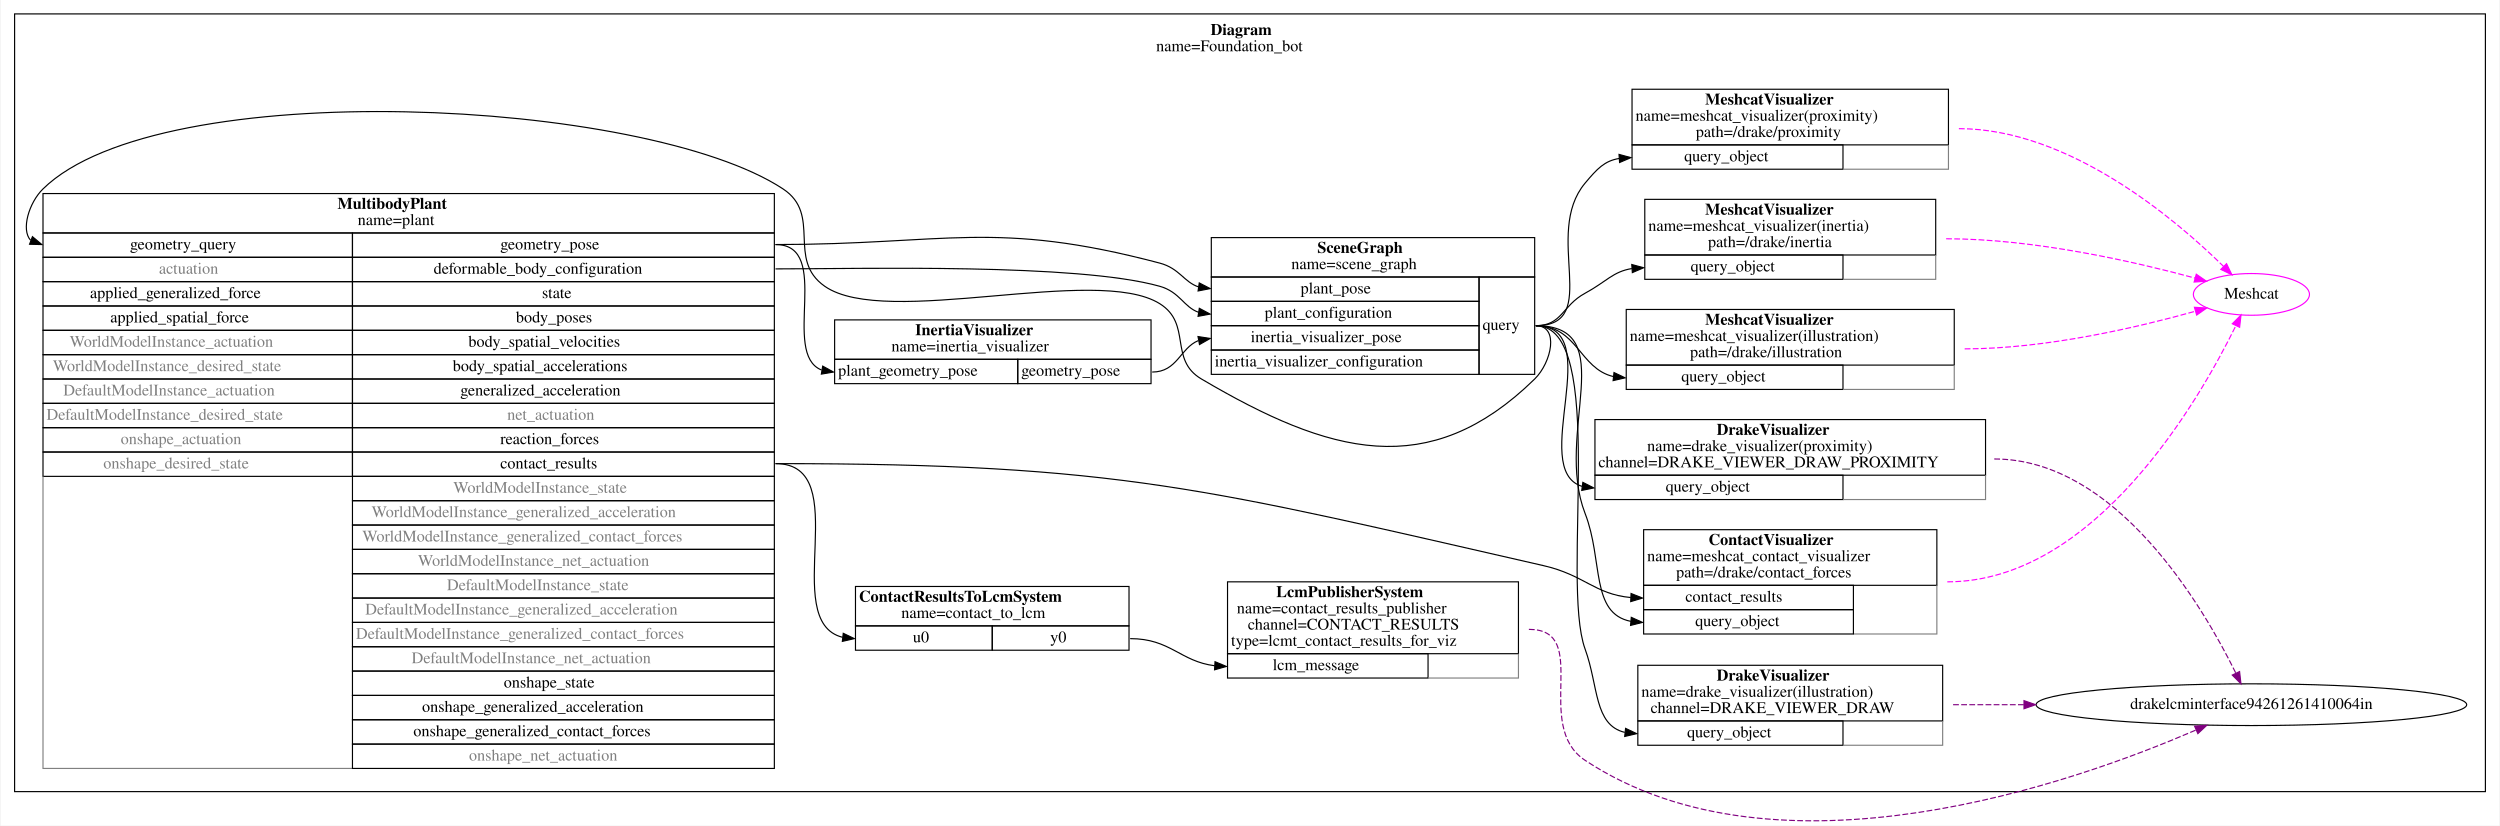
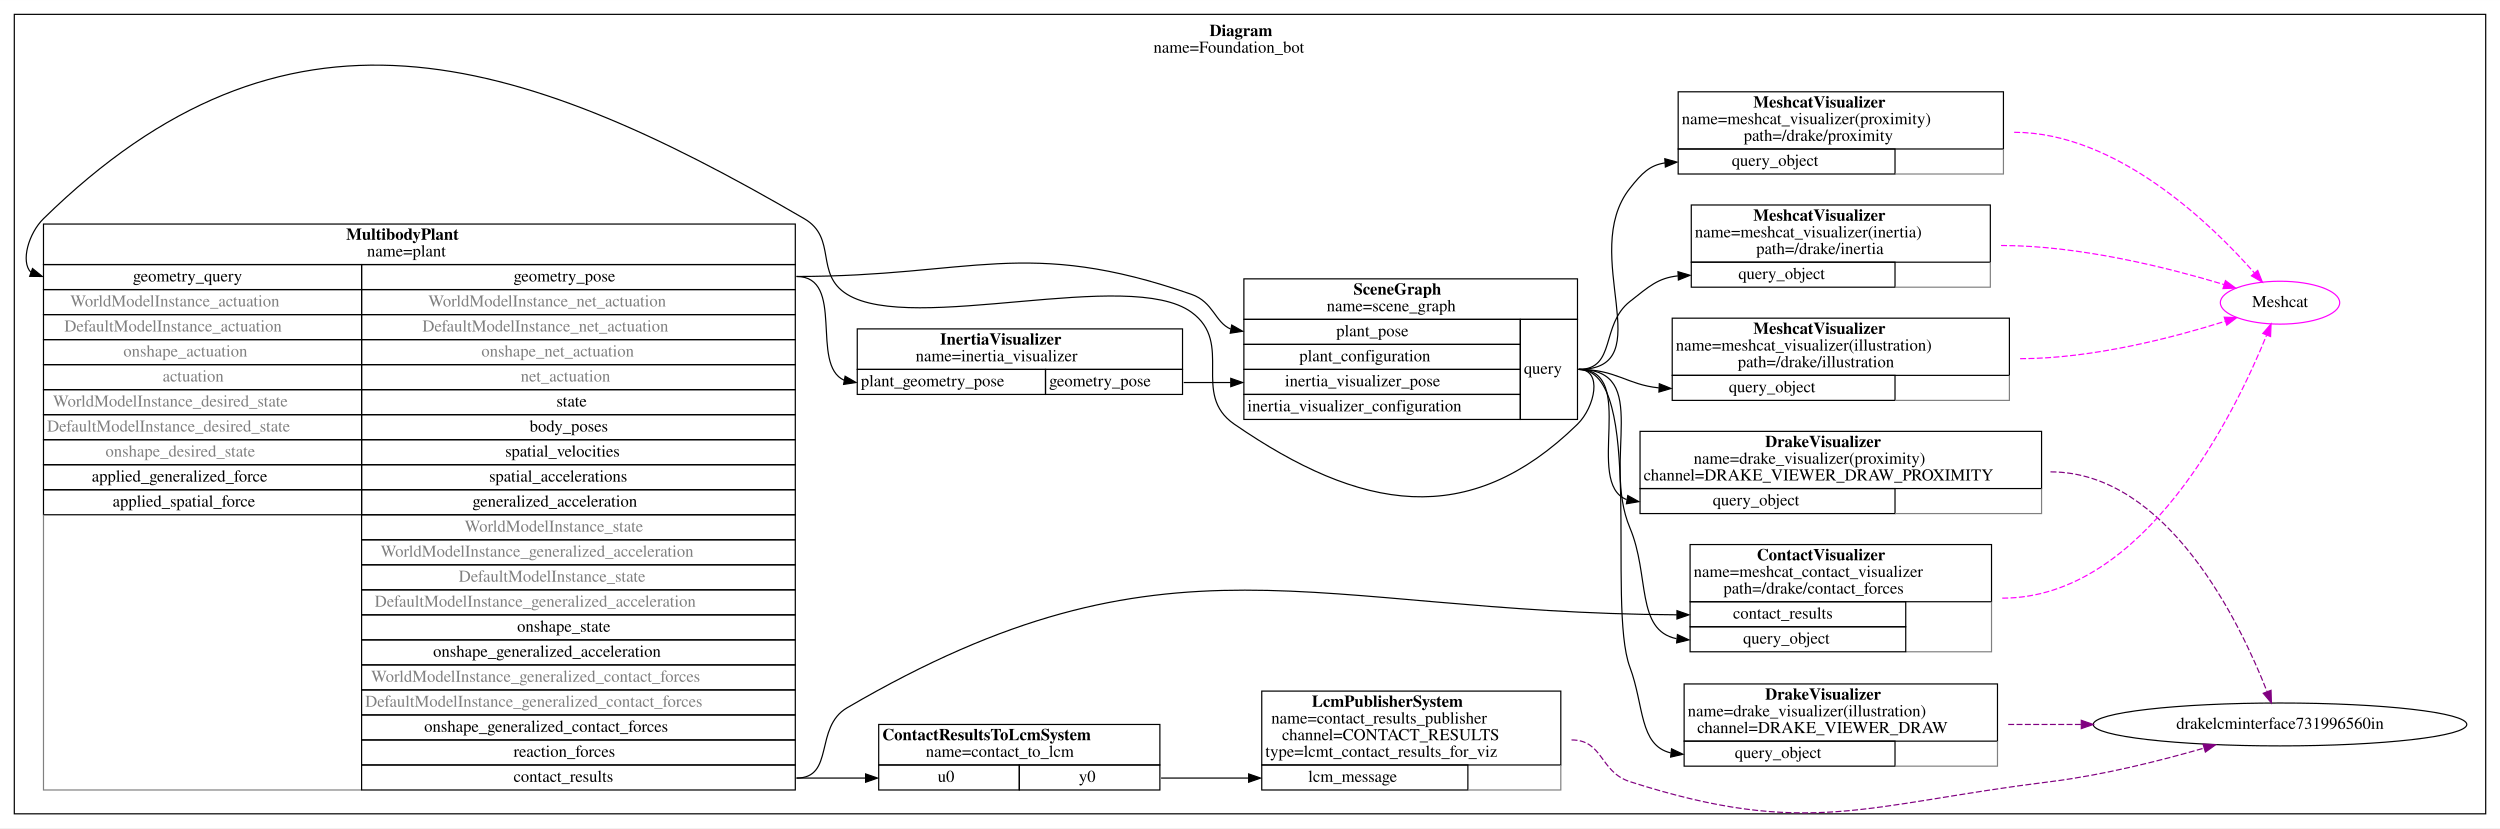
- <svg xmlns="http://www.w3.org/2000/svg" width="2156pt" height="712pt" viewBox="0.00 0.00 2155.77 712.32">
-   <g id="graph0" class="graph" transform="scale(1 1) rotate(0) translate(4 708.32)">
-     <polygon fill="white" stroke="transparent" points="-4,4 -4,-708.32 2151.77,-708.32 2151.77,4 -4,4" />
+ <svg xmlns="http://www.w3.org/2000/svg" width="2098pt" height="695pt" viewBox="0.00 0.00 2098.27 695.00">
+   <g id="graph0" class="graph" transform="scale(1 1) rotate(0) translate(4 691)">
+     <polygon fill="white" stroke="transparent" points="-4,4 -4,-691 2094.27,-691 2094.27,4 -4,4" />
    <g id="clust1" class="cluster">
-       <polygon fill="none" stroke="black" points="8,-25.32 8,-696.32 2139.77,-696.32 2139.77,-25.32 8,-25.32" />
-       <text text-anchor="start" x="1039.88" y="-678.12" font-family="Times,serif" font-weight="bold" font-size="14.00">Diagram</text>
-       <text text-anchor="start" x="992.88" y="-664.12" font-family="Times,serif" font-size="14.00">name=Foundation_bot</text>
+       <polygon fill="none" stroke="black" points="8,-8 8,-679 2082.27,-679 2082.27,-8 8,-8" />
+       <text text-anchor="start" x="1011.14" y="-660.8" font-family="Times,serif" font-weight="bold" font-size="14.00">Diagram</text>
+       <text text-anchor="start" x="964.14" y="-646.8" font-family="Times,serif" font-size="14.00">name=Foundation_bot</text>
    </g>
    <g id="clust2" class="cluster">
-       <polygon fill="none" stroke="white" points="16,-33.32 16,-644.32 2131.77,-644.32 2131.77,-33.32 16,-33.32" />
+       <polygon fill="none" stroke="white" points="16,-16 16,-627 2074.27,-627 2074.27,-16 16,-16" />
    </g>
    <g id="node1" class="node">
-       <polygon fill="none" stroke="black" points="32.5,-507.32 32.5,-541.32 663.5,-541.32 663.5,-507.32 32.5,-507.32" />
-       <text text-anchor="start" x="286.5" y="-528.12" font-family="Times,serif" font-weight="bold" font-size="14.00">MultibodyPlant</text>
-       <text text-anchor="start" x="304" y="-514.12" font-family="Times,serif" font-size="14.00">name=plant</text>
-       <polygon fill="none" stroke="black" points="32.5,-486.32 32.5,-507.32 299.5,-507.32 299.5,-486.32 32.5,-486.32" />
-       <text text-anchor="start" x="107.5" y="-493.12" font-family="Times,serif" font-size="14.00">geometry_query</text>
-       <polygon fill="none" stroke="black" points="299.5,-486.32 299.5,-507.32 663.5,-507.32 663.5,-486.32 299.5,-486.32" />
-       <text text-anchor="start" x="427" y="-493.12" font-family="Times,serif" font-size="14.00">geometry_pose</text>
-       <polygon fill="none" stroke="black" points="32.5,-465.32 32.5,-486.32 299.5,-486.32 299.5,-465.32 32.5,-465.32" />
-       <text text-anchor="start" x="132.5" y="-472.12" font-family="Times,serif" font-size="14.00" fill="grey">actuation</text>
-       <polygon fill="none" stroke="black" points="299.5,-465.32 299.5,-486.32 663.5,-486.32 663.5,-465.32 299.5,-465.32" />
-       <text text-anchor="start" x="369.5" y="-472.12" font-family="Times,serif" font-size="14.00">deformable_body_configuration</text>
-       <polygon fill="none" stroke="black" points="32.5,-444.32 32.5,-465.32 299.5,-465.32 299.5,-444.32 32.5,-444.32" />
-       <text text-anchor="start" x="73" y="-451.12" font-family="Times,serif" font-size="14.00">applied_generalized_force</text>
-       <polygon fill="none" stroke="black" points="299.5,-444.32 299.5,-465.32 663.5,-465.32 663.5,-444.32 299.5,-444.32" />
-       <text text-anchor="start" x="463" y="-451.12" font-family="Times,serif" font-size="14.00">state</text>
-       <polygon fill="none" stroke="black" points="32.5,-423.32 32.5,-444.32 299.5,-444.32 299.5,-423.32 32.5,-423.32" />
-       <text text-anchor="start" x="90.5" y="-430.12" font-family="Times,serif" font-size="14.00">applied_spatial_force</text>
-       <polygon fill="none" stroke="black" points="299.5,-423.32 299.5,-444.32 663.5,-444.32 663.5,-423.32 299.5,-423.32" />
-       <text text-anchor="start" x="440.5" y="-430.12" font-family="Times,serif" font-size="14.00">body_poses</text>
-       <polygon fill="none" stroke="black" points="32.5,-402.32 32.5,-423.32 299.5,-423.32 299.5,-402.32 32.5,-402.32" />
-       <text text-anchor="start" x="55.5" y="-409.12" font-family="Times,serif" font-size="14.00" fill="grey">WorldModelInstance_actuation</text>
-       <polygon fill="none" stroke="black" points="299.5,-402.32 299.5,-423.32 663.5,-423.32 663.5,-402.32 299.5,-402.32" />
-       <text text-anchor="start" x="399.5" y="-409.12" font-family="Times,serif" font-size="14.00">body_spatial_velocities</text>
-       <polygon fill="none" stroke="black" points="32.5,-381.32 32.5,-402.32 299.5,-402.32 299.5,-381.32 32.5,-381.32" />
-       <text text-anchor="start" x="41" y="-388.12" font-family="Times,serif" font-size="14.00" fill="grey">WorldModelInstance_desired_state</text>
-       <polygon fill="none" stroke="black" points="299.5,-381.32 299.5,-402.32 663.5,-402.32 663.5,-381.32 299.5,-381.32" />
-       <text text-anchor="start" x="386" y="-388.12" font-family="Times,serif" font-size="14.00">body_spatial_accelerations</text>
-       <polygon fill="none" stroke="black" points="32.5,-360.32 32.5,-381.32 299.5,-381.32 299.5,-360.32 32.5,-360.32" />
-       <text text-anchor="start" x="50" y="-367.12" font-family="Times,serif" font-size="14.00" fill="grey">DefaultModelInstance_actuation</text>
-       <polygon fill="none" stroke="black" points="299.5,-360.32 299.5,-381.32 663.5,-381.32 663.5,-360.32 299.5,-360.32" />
-       <text text-anchor="start" x="392.5" y="-367.12" font-family="Times,serif" font-size="14.00">generalized_acceleration</text>
-       <polygon fill="none" stroke="black" points="32.5,-339.32 32.5,-360.32 299.5,-360.32 299.5,-339.32 32.5,-339.32" />
-       <text text-anchor="start" x="35.5" y="-346.12" font-family="Times,serif" font-size="14.00" fill="grey">DefaultModelInstance_desired_state</text>
-       <polygon fill="none" stroke="black" points="299.5,-339.32 299.5,-360.32 663.5,-360.32 663.5,-339.32 299.5,-339.32" />
-       <text text-anchor="start" x="433" y="-346.12" font-family="Times,serif" font-size="14.00" fill="grey">net_actuation</text>
-       <polygon fill="none" stroke="black" points="32.5,-318.32 32.5,-339.32 299.5,-339.32 299.5,-318.32 32.5,-318.32" />
-       <text text-anchor="start" x="99.5" y="-325.12" font-family="Times,serif" font-size="14.00" fill="grey">onshape_actuation</text>
-       <polygon fill="none" stroke="black" points="299.5,-318.32 299.5,-339.32 663.5,-339.32 663.5,-318.32 299.5,-318.32" />
-       <text text-anchor="start" x="427" y="-325.12" font-family="Times,serif" font-size="14.00">reaction_forces</text>
-       <polygon fill="none" stroke="black" points="32.5,-297.32 32.5,-318.32 299.5,-318.32 299.5,-297.32 32.5,-297.32" />
-       <text text-anchor="start" x="84.5" y="-304.12" font-family="Times,serif" font-size="14.00" fill="grey">onshape_desired_state</text>
-       <polygon fill="none" stroke="black" points="299.5,-297.32 299.5,-318.32 663.5,-318.32 663.5,-297.32 299.5,-297.32" />
-       <text text-anchor="start" x="427" y="-304.12" font-family="Times,serif" font-size="14.00">contact_results</text>
-       <polyline fill="none" stroke="grey" points="32.5,-297.32 32.5,-45.32 299.5,-45.32 " />
-       <polygon fill="none" stroke="black" points="299.5,-276.32 299.5,-297.32 663.5,-297.32 663.5,-276.32 299.5,-276.32" />
-       <text text-anchor="start" x="386.5" y="-283.12" font-family="Times,serif" font-size="14.00" fill="grey">WorldModelInstance_state</text>
-       <polygon fill="none" stroke="black" points="299.5,-255.32 299.5,-276.32 663.5,-276.32 663.5,-255.32 299.5,-255.32" />
-       <text text-anchor="start" x="316" y="-262.12" font-family="Times,serif" font-size="14.00" fill="grey">WorldModelInstance_generalized_acceleration</text>
-       <polygon fill="none" stroke="black" points="299.5,-234.32 299.5,-255.32 663.5,-255.32 663.5,-234.32 299.5,-234.32" />
-       <text text-anchor="start" x="308" y="-241.12" font-family="Times,serif" font-size="14.00" fill="grey">WorldModelInstance_generalized_contact_forces</text>
-       <polygon fill="none" stroke="black" points="299.5,-213.32 299.5,-234.32 663.5,-234.32 663.5,-213.32 299.5,-213.32" />
-       <text text-anchor="start" x="356" y="-220.12" font-family="Times,serif" font-size="14.00" fill="grey">WorldModelInstance_net_actuation</text>
-       <polygon fill="none" stroke="black" points="299.5,-192.32 299.5,-213.32 663.5,-213.32 663.5,-192.32 299.5,-192.32" />
-       <text text-anchor="start" x="381" y="-199.12" font-family="Times,serif" font-size="14.00" fill="grey">DefaultModelInstance_state</text>
-       <polygon fill="none" stroke="black" points="299.5,-171.32 299.5,-192.32 663.5,-192.32 663.5,-171.32 299.5,-171.32" />
-       <text text-anchor="start" x="310.5" y="-178.12" font-family="Times,serif" font-size="14.00" fill="grey">DefaultModelInstance_generalized_acceleration</text>
-       <polygon fill="none" stroke="black" points="299.5,-150.32 299.5,-171.32 663.5,-171.32 663.5,-150.32 299.5,-150.32" />
-       <text text-anchor="start" x="302.5" y="-157.12" font-family="Times,serif" font-size="14.00" fill="grey">DefaultModelInstance_generalized_contact_forces</text>
-       <polygon fill="none" stroke="black" points="299.5,-129.32 299.5,-150.32 663.5,-150.32 663.5,-129.32 299.5,-129.32" />
-       <text text-anchor="start" x="350.5" y="-136.12" font-family="Times,serif" font-size="14.00" fill="grey">DefaultModelInstance_net_actuation</text>
-       <polygon fill="none" stroke="black" points="299.5,-108.32 299.5,-129.32 663.5,-129.32 663.5,-108.32 299.5,-108.32" />
-       <text text-anchor="start" x="430" y="-115.12" font-family="Times,serif" font-size="14.00">onshape_state</text>
-       <polygon fill="none" stroke="black" points="299.5,-87.32 299.5,-108.32 663.5,-108.32 663.5,-87.32 299.5,-87.32" />
-       <text text-anchor="start" x="359.5" y="-94.12" font-family="Times,serif" font-size="14.00">onshape_generalized_acceleration</text>
-       <polygon fill="none" stroke="black" points="299.5,-66.32 299.5,-87.32 663.5,-87.32 663.5,-66.32 299.5,-66.32" />
-       <text text-anchor="start" x="352" y="-73.12" font-family="Times,serif" font-size="14.00">onshape_generalized_contact_forces</text>
-       <polygon fill="none" stroke="black" points="299.5,-45.32 299.5,-66.32 663.5,-66.32 663.5,-45.32 299.5,-45.32" />
-       <text text-anchor="start" x="400" y="-52.12" font-family="Times,serif" font-size="14.00" fill="grey">onshape_net_actuation</text>
+       <polygon fill="none" stroke="black" points="32.5,-469 32.5,-503 663.5,-503 663.5,-469 32.5,-469" />
+       <text text-anchor="start" x="286.5" y="-489.8" font-family="Times,serif" font-weight="bold" font-size="14.00">MultibodyPlant</text>
+       <text text-anchor="start" x="304" y="-475.8" font-family="Times,serif" font-size="14.00">name=plant</text>
+       <polygon fill="none" stroke="black" points="32.5,-448 32.5,-469 299.5,-469 299.5,-448 32.5,-448" />
+       <text text-anchor="start" x="107.5" y="-454.8" font-family="Times,serif" font-size="14.00">geometry_query</text>
+       <polygon fill="none" stroke="black" points="299.5,-448 299.5,-469 663.5,-469 663.5,-448 299.5,-448" />
+       <text text-anchor="start" x="427" y="-454.8" font-family="Times,serif" font-size="14.00">geometry_pose</text>
+       <polygon fill="none" stroke="black" points="32.5,-427 32.5,-448 299.5,-448 299.5,-427 32.5,-427" />
+       <text text-anchor="start" x="55" y="-433.8" font-family="Times,serif" font-size="14.00" fill="grey">WorldModelInstance_actuation</text>
+       <polygon fill="none" stroke="black" points="299.5,-427 299.5,-448 663.5,-448 663.5,-427 299.5,-427" />
+       <text text-anchor="start" x="355.5" y="-433.8" font-family="Times,serif" font-size="14.00" fill="grey">WorldModelInstance_net_actuation</text>
+       <polygon fill="none" stroke="black" points="32.5,-406 32.5,-427 299.5,-427 299.5,-406 32.5,-406" />
+       <text text-anchor="start" x="50" y="-412.8" font-family="Times,serif" font-size="14.00" fill="grey">DefaultModelInstance_actuation</text>
+       <polygon fill="none" stroke="black" points="299.5,-406 299.5,-427 663.5,-427 663.5,-406 299.5,-406" />
+       <text text-anchor="start" x="350.5" y="-412.8" font-family="Times,serif" font-size="14.00" fill="grey">DefaultModelInstance_net_actuation</text>
+       <polygon fill="none" stroke="black" points="32.5,-385 32.5,-406 299.5,-406 299.5,-385 32.5,-385" />
+       <text text-anchor="start" x="99.5" y="-391.8" font-family="Times,serif" font-size="14.00" fill="grey">onshape_actuation</text>
+       <polygon fill="none" stroke="black" points="299.5,-385 299.5,-406 663.5,-406 663.5,-385 299.5,-385" />
+       <text text-anchor="start" x="400" y="-391.8" font-family="Times,serif" font-size="14.00" fill="grey">onshape_net_actuation</text>
+       <polygon fill="none" stroke="black" points="32.5,-364 32.5,-385 299.5,-385 299.5,-364 32.5,-364" />
+       <text text-anchor="start" x="132.5" y="-370.8" font-family="Times,serif" font-size="14.00" fill="grey">actuation</text>
+       <polygon fill="none" stroke="black" points="299.5,-364 299.5,-385 663.5,-385 663.5,-364 299.5,-364" />
+       <text text-anchor="start" x="433" y="-370.8" font-family="Times,serif" font-size="14.00" fill="grey">net_actuation</text>
+       <polygon fill="none" stroke="black" points="32.5,-343 32.5,-364 299.5,-364 299.5,-343 32.5,-343" />
+       <text text-anchor="start" x="40.5" y="-349.8" font-family="Times,serif" font-size="14.00" fill="grey">WorldModelInstance_desired_state</text>
+       <polygon fill="none" stroke="black" points="299.5,-343 299.5,-364 663.5,-364 663.5,-343 299.5,-343" />
+       <text text-anchor="start" x="463" y="-349.8" font-family="Times,serif" font-size="14.00">state</text>
+       <polygon fill="none" stroke="black" points="32.5,-322 32.5,-343 299.5,-343 299.5,-322 32.5,-322" />
+       <text text-anchor="start" x="35.5" y="-328.8" font-family="Times,serif" font-size="14.00" fill="grey">DefaultModelInstance_desired_state</text>
+       <polygon fill="none" stroke="black" points="299.5,-322 299.5,-343 663.5,-343 663.5,-322 299.5,-322" />
+       <text text-anchor="start" x="440.5" y="-328.8" font-family="Times,serif" font-size="14.00">body_poses</text>
+       <polygon fill="none" stroke="black" points="32.5,-301 32.5,-322 299.5,-322 299.5,-301 32.5,-301" />
+       <text text-anchor="start" x="84.5" y="-307.8" font-family="Times,serif" font-size="14.00" fill="grey">onshape_desired_state</text>
+       <polygon fill="none" stroke="black" points="299.5,-301 299.5,-322 663.5,-322 663.5,-301 299.5,-301" />
+       <text text-anchor="start" x="420" y="-307.8" font-family="Times,serif" font-size="14.00">spatial_velocities</text>
+       <polygon fill="none" stroke="black" points="32.5,-280 32.5,-301 299.5,-301 299.5,-280 32.5,-280" />
+       <text text-anchor="start" x="73" y="-286.8" font-family="Times,serif" font-size="14.00">applied_generalized_force</text>
+       <polygon fill="none" stroke="black" points="299.5,-280 299.5,-301 663.5,-301 663.5,-280 299.5,-280" />
+       <text text-anchor="start" x="406.5" y="-286.8" font-family="Times,serif" font-size="14.00">spatial_accelerations</text>
+       <polygon fill="none" stroke="black" points="32.5,-259 32.5,-280 299.5,-280 299.5,-259 32.5,-259" />
+       <text text-anchor="start" x="90.5" y="-265.8" font-family="Times,serif" font-size="14.00">applied_spatial_force</text>
+       <polygon fill="none" stroke="black" points="299.5,-259 299.5,-280 663.5,-280 663.5,-259 299.5,-259" />
+       <text text-anchor="start" x="392.5" y="-265.8" font-family="Times,serif" font-size="14.00">generalized_acceleration</text>
+       <polyline fill="none" stroke="grey" points="32.5,-259 32.5,-28 299.5,-28 " />
+       <polygon fill="none" stroke="black" points="299.5,-238 299.5,-259 663.5,-259 663.5,-238 299.5,-238" />
+       <text text-anchor="start" x="386" y="-244.8" font-family="Times,serif" font-size="14.00" fill="grey">WorldModelInstance_state</text>
+       <polygon fill="none" stroke="black" points="299.5,-217 299.5,-238 663.5,-238 663.5,-217 299.5,-217" />
+       <text text-anchor="start" x="315.5" y="-223.8" font-family="Times,serif" font-size="14.00" fill="grey">WorldModelInstance_generalized_acceleration</text>
+       <polygon fill="none" stroke="black" points="299.5,-196 299.5,-217 663.5,-217 663.5,-196 299.5,-196" />
+       <text text-anchor="start" x="381" y="-202.8" font-family="Times,serif" font-size="14.00" fill="grey">DefaultModelInstance_state</text>
+       <polygon fill="none" stroke="black" points="299.5,-175 299.5,-196 663.5,-196 663.5,-175 299.5,-175" />
+       <text text-anchor="start" x="310.5" y="-181.8" font-family="Times,serif" font-size="14.00" fill="grey">DefaultModelInstance_generalized_acceleration</text>
+       <polygon fill="none" stroke="black" points="299.5,-154 299.5,-175 663.5,-175 663.5,-154 299.5,-154" />
+       <text text-anchor="start" x="430" y="-160.8" font-family="Times,serif" font-size="14.00">onshape_state</text>
+       <polygon fill="none" stroke="black" points="299.5,-133 299.5,-154 663.5,-154 663.5,-133 299.5,-133" />
+       <text text-anchor="start" x="359.5" y="-139.8" font-family="Times,serif" font-size="14.00">onshape_generalized_acceleration</text>
+       <polygon fill="none" stroke="black" points="299.5,-112 299.5,-133 663.5,-133 663.5,-112 299.5,-112" />
+       <text text-anchor="start" x="307.5" y="-118.8" font-family="Times,serif" font-size="14.00" fill="grey">WorldModelInstance_generalized_contact_forces</text>
+       <polygon fill="none" stroke="black" points="299.5,-91 299.5,-112 663.5,-112 663.5,-91 299.5,-91" />
+       <text text-anchor="start" x="302.5" y="-97.8" font-family="Times,serif" font-size="14.00" fill="grey">DefaultModelInstance_generalized_contact_forces</text>
+       <polygon fill="none" stroke="black" points="299.5,-70 299.5,-91 663.5,-91 663.5,-70 299.5,-70" />
+       <text text-anchor="start" x="352" y="-76.8" font-family="Times,serif" font-size="14.00">onshape_generalized_contact_forces</text>
+       <polygon fill="none" stroke="black" points="299.5,-49 299.5,-70 663.5,-70 663.5,-49 299.5,-49" />
+       <text text-anchor="start" x="427" y="-55.8" font-family="Times,serif" font-size="14.00">reaction_forces</text>
+       <polygon fill="none" stroke="black" points="299.5,-28 299.5,-49 663.5,-49 663.5,-28 299.5,-28" />
+       <text text-anchor="start" x="427" y="-34.8" font-family="Times,serif" font-size="14.00">contact_results</text>
    </g>
    <g id="node2" class="node">
-       <polygon fill="none" stroke="black" points="1040.5,-469.32 1040.5,-503.32 1319.5,-503.32 1319.5,-469.32 1040.5,-469.32" />
-       <text text-anchor="start" x="1132" y="-490.12" font-family="Times,serif" font-weight="bold" font-size="14.00">SceneGraph</text>
-       <text text-anchor="start" x="1109.5" y="-476.12" font-family="Times,serif" font-size="14.00">name=scene_graph</text>
-       <polygon fill="none" stroke="black" points="1040.5,-448.32 1040.5,-469.32 1271.5,-469.32 1271.5,-448.32 1040.5,-448.32" />
-       <text text-anchor="start" x="1117.5" y="-455.12" font-family="Times,serif" font-size="14.00">plant_pose</text>
-       <polygon fill="none" stroke="black" points="1271.5,-385.32 1271.5,-469.32 1319.5,-469.32 1319.5,-385.32 1271.5,-385.32" />
-       <text text-anchor="start" x="1274.5" y="-423.62" font-family="Times,serif" font-size="14.00">query</text>
-       <polygon fill="none" stroke="black" points="1040.5,-427.32 1040.5,-448.32 1271.5,-448.32 1271.5,-427.32 1040.5,-427.32" />
-       <text text-anchor="start" x="1086.5" y="-434.12" font-family="Times,serif" font-size="14.00">plant_configuration</text>
-       <polygon fill="none" stroke="black" points="1040.5,-406.32 1040.5,-427.32 1271.5,-427.32 1271.5,-406.32 1040.5,-406.32" />
-       <text text-anchor="start" x="1074.5" y="-413.12" font-family="Times,serif" font-size="14.00">inertia_visualizer_pose</text>
-       <polygon fill="none" stroke="black" points="1040.5,-385.32 1040.5,-406.32 1271.5,-406.32 1271.5,-385.32 1040.5,-385.32" />
-       <text text-anchor="start" x="1043.5" y="-392.12" font-family="Times,serif" font-size="14.00">inertia_visualizer_configuration</text>
+       <polygon fill="none" stroke="black" points="1040,-423 1040,-457 1320,-457 1320,-423 1040,-423" />
+       <text text-anchor="start" x="1132" y="-443.8" font-family="Times,serif" font-weight="bold" font-size="14.00">SceneGraph</text>
+       <text text-anchor="start" x="1109.5" y="-429.8" font-family="Times,serif" font-size="14.00">name=scene_graph</text>
+       <polygon fill="none" stroke="black" points="1040,-402 1040,-423 1272,-423 1272,-402 1040,-402" />
+       <text text-anchor="start" x="1117.5" y="-408.8" font-family="Times,serif" font-size="14.00">plant_pose</text>
+       <polygon fill="none" stroke="black" points="1272,-339 1272,-423 1320,-423 1320,-339 1272,-339" />
+       <text text-anchor="start" x="1275" y="-377.3" font-family="Times,serif" font-size="14.00">query</text>
+       <polygon fill="none" stroke="black" points="1040,-381 1040,-402 1272,-402 1272,-381 1040,-381" />
+       <text text-anchor="start" x="1086.5" y="-387.8" font-family="Times,serif" font-size="14.00">plant_configuration</text>
+       <polygon fill="none" stroke="black" points="1040,-360 1040,-381 1272,-381 1272,-360 1040,-360" />
+       <text text-anchor="start" x="1074.5" y="-366.8" font-family="Times,serif" font-size="14.00">inertia_visualizer_pose</text>
+       <polygon fill="none" stroke="black" points="1040,-339 1040,-360 1272,-360 1272,-339 1040,-339" />
+       <text text-anchor="start" x="1043" y="-345.8" font-family="Times,serif" font-size="14.00">inertia_visualizer_configuration</text>
+     </g>
+     <g id="edge9" class="edge">
+       <path fill="none" stroke="black" d="M664.5,-459C811.98,-459 856.71,-492.48 996,-444 1014.43,-437.59 1015.67,-420.54 1028.93,-414.86" />
+       <polygon fill="black" stroke="black" points="1029.8,-418.26 1039,-413 1028.53,-411.38 1029.8,-418.26" />
+     </g>
+     <g id="node6" class="node">
+       <polygon fill="none" stroke="black" points="733.5,-49 733.5,-83 969.5,-83 969.5,-49 733.5,-49" />
+       <text text-anchor="start" x="736.5" y="-69.8" font-family="Times,serif" font-weight="bold" font-size="14.00">ContactResultsToLcmSystem</text>
+       <text text-anchor="start" x="773" y="-55.8" font-family="Times,serif" font-size="14.00">name=contact_to_lcm</text>
+       <polygon fill="none" stroke="black" points="733.5,-28 733.5,-49 851.5,-49 851.5,-28 733.5,-28" />
+       <text text-anchor="start" x="783" y="-34.8" font-family="Times,serif" font-size="14.00">u0</text>
+       <polygon fill="none" stroke="black" points="851.5,-28 851.5,-49 969.5,-49 969.5,-28 851.5,-28" />
+       <text text-anchor="start" x="901.5" y="-34.8" font-family="Times,serif" font-size="14.00">y0</text>
+     </g>
+     <g id="edge12" class="edge">
+       <path fill="none" stroke="black" d="M664.5,-38C691.06,-38 700.12,-38 722.44,-38" />
+       <polygon fill="black" stroke="black" points="722.5,-41.5 732.5,-38 722.5,-34.5 722.5,-41.5" />
+     </g>
+     <g id="node12" class="node">
+       <polygon fill="none" stroke="black" points="1414.5,-186 1414.5,-234 1667.5,-234 1667.5,-186 1414.5,-186" />
+       <text text-anchor="start" x="1470.5" y="-220.8" font-family="Times,serif" font-weight="bold" font-size="14.00">ContactVisualizer</text>
+       <text text-anchor="start" x="1417.5" y="-206.8" font-family="Times,serif" font-size="14.00">name=meshcat_contact_visualizer</text>
+       <text text-anchor="start" x="1442.5" y="-192.8" font-family="Times,serif" font-size="14.00">path=/drake/contact_forces</text>
+       <polygon fill="none" stroke="black" points="1414.5,-165 1414.5,-186 1595.5,-186 1595.5,-165 1414.5,-165" />
+       <text text-anchor="start" x="1450.5" y="-171.8" font-family="Times,serif" font-size="14.00">contact_results</text>
+       <polyline fill="none" stroke="grey" points="1595.5,-144 1667.5,-144 1667.5,-186 " />
+       <polygon fill="none" stroke="black" points="1414.5,-144 1414.5,-165 1595.5,-165 1595.5,-144 1414.5,-144" />
+       <text text-anchor="start" x="1459" y="-150.8" font-family="Times,serif" font-size="14.00">query_object</text>
+     </g>
+     <g id="edge15" class="edge">
+       <path fill="none" stroke="black" d="M664.5,-38C696.82,-38 679.09,-80.71 707,-97 976.91,-254.52 1095.04,-176.72 1403.39,-175.03" />
+       <polygon fill="black" stroke="black" points="1403.51,-178.53 1413.5,-175 1403.49,-171.53 1403.51,-178.53" />
+     </g>
+     <g id="node13" class="node">
+       <polygon fill="none" stroke="black" points="715.5,-381 715.5,-415 988.5,-415 988.5,-381 715.5,-381" />
+       <text text-anchor="start" x="785" y="-401.8" font-family="Times,serif" font-weight="bold" font-size="14.00">InertiaVisualizer</text>
+       <text text-anchor="start" x="764.5" y="-387.8" font-family="Times,serif" font-size="14.00">name=inertia_visualizer</text>
+       <polygon fill="none" stroke="black" points="715.5,-360 715.5,-381 873.5,-381 873.5,-360 715.5,-360" />
+       <text text-anchor="start" x="718.5" y="-366.8" font-family="Times,serif" font-size="14.00">plant_geometry_pose</text>
+       <polygon fill="none" stroke="black" points="873.5,-360 873.5,-381 988.5,-381 988.5,-360 873.5,-360" />
+       <text text-anchor="start" x="876.5" y="-366.8" font-family="Times,serif" font-size="14.00">geometry_pose</text>
+     </g>
+     <g id="edge20" class="edge">
+       <path fill="none" stroke="black" d="M664.5,-459C705.97,-459 675.5,-384.64 704.6,-371.86" />
+       <polygon fill="black" stroke="black" points="705.32,-375.29 714.5,-370 704.03,-368.41 705.32,-375.29" />
+     </g>
+     <g id="edge11" class="edge">
+       <path fill="none" stroke="black" d="M1321,-381C1341.45,-381 1334.62,-349.3 1320,-335 1228.51,-245.48 1137.46,-262.46 1032,-335 995.14,-360.35 1032.19,-402.7 996,-429 943.98,-466.81 761.71,-410.2 707,-444 679.4,-461.05 699.03,-491.17 671,-507.5 425.8,-650.35 235.22,-706.08 32.5,-507.5 20.11,-495.36 13.05,-471.35 22,-462.44" />
+       <polygon fill="black" stroke="black" points="23.29,-465.69 31.5,-459 20.91,-459.11 23.29,-465.69" />
+     </g>
+     <g id="node3" class="node">
+       <polygon fill="none" stroke="black" points="1409.5,-69 1409.5,-117 1672.5,-117 1672.5,-69 1409.5,-69" />
+       <text text-anchor="start" x="1477.5" y="-103.8" font-family="Times,serif" font-weight="bold" font-size="14.00">DrakeVisualizer</text>
+       <text text-anchor="start" x="1412.5" y="-89.8" font-family="Times,serif" font-size="14.00">name=drake_visualizer(illustration)</text>
+       <text text-anchor="start" x="1420.5" y="-75.8" font-family="Times,serif" font-size="14.00">channel=DRAKE_VIEWER_DRAW</text>
+       <polygon fill="none" stroke="black" points="1409.5,-48 1409.5,-69 1586.5,-69 1586.5,-48 1409.5,-48" />
+       <text text-anchor="start" x="1452" y="-54.8" font-family="Times,serif" font-size="14.00">query_object</text>
+       <polyline fill="none" stroke="grey" points="1586.5,-48 1672.5,-48 1672.5,-69 " />
+     </g>
+     <g id="edge13" class="edge">
+       <path fill="none" stroke="black" d="M1321,-381C1377.37,-381 1344.2,-183.78 1364,-131 1375.99,-99.04 1371.68,-65.58 1398.24,-59.12" />
+       <polygon fill="black" stroke="black" points="1398.94,-62.56 1408.5,-58 1398.18,-55.6 1398.94,-62.56" />
+     </g>
+     <g id="node5" class="node">
+       <polygon fill="none" stroke="black" points="1372.5,-281 1372.5,-329 1709.5,-329 1709.5,-281 1372.5,-281" />
+       <text text-anchor="start" x="1477.5" y="-315.8" font-family="Times,serif" font-weight="bold" font-size="14.00">DrakeVisualizer</text>
+       <text text-anchor="start" x="1417.5" y="-301.8" font-family="Times,serif" font-size="14.00">name=drake_visualizer(proximity)</text>
+       <text text-anchor="start" x="1375.5" y="-287.8" font-family="Times,serif" font-size="14.00">channel=DRAKE_VIEWER_DRAW_PROXIMITY</text>
+       <polygon fill="none" stroke="black" points="1372.5,-260 1372.5,-281 1586.5,-281 1586.5,-260 1372.5,-260" />
+       <text text-anchor="start" x="1433.5" y="-266.8" font-family="Times,serif" font-size="14.00">query_object</text>
+       <polyline fill="none" stroke="grey" points="1586.5,-260 1709.5,-260 1709.5,-281 " />
    </g>
    <g id="edge14" class="edge">
-       <path fill="none" stroke="black" d="M664.5,-497.32C812,-497.32 853.39,-518.99 996,-481.32 1013.18,-476.78 1016.87,-464.88 1029.6,-460.75" />
-       <polygon fill="black" stroke="black" points="1030.11,-464.22 1039.5,-459.32 1029.1,-457.29 1030.11,-464.22" />
-     </g>
-     <g id="edge15" class="edge">
-       <path fill="none" stroke="black" d="M664.5,-476.32C738.24,-476.32 925.02,-481.32 996,-461.32 1013.43,-456.4 1016.68,-443.4 1029.47,-438.89" />
-       <polygon fill="black" stroke="black" points="1030.16,-442.32 1039.5,-437.32 1029.08,-435.41 1030.16,-442.32" />
-     </g>
-     <g id="node6" class="node">
-       <polygon fill="none" stroke="black" points="733.5,-168.32 733.5,-202.32 969.5,-202.32 969.5,-168.32 733.5,-168.32" />
-       <text text-anchor="start" x="736.5" y="-189.12" font-family="Times,serif" font-weight="bold" font-size="14.00">ContactResultsToLcmSystem</text>
-       <text text-anchor="start" x="773" y="-175.12" font-family="Times,serif" font-size="14.00">name=contact_to_lcm</text>
-       <polygon fill="none" stroke="black" points="733.5,-147.32 733.5,-168.32 851.5,-168.32 851.5,-147.32 733.5,-147.32" />
-       <text text-anchor="start" x="783" y="-154.12" font-family="Times,serif" font-size="14.00">u0</text>
-       <polygon fill="none" stroke="black" points="851.5,-147.32 851.5,-168.32 969.5,-168.32 969.5,-147.32 851.5,-147.32" />
-       <text text-anchor="start" x="901.5" y="-154.12" font-family="Times,serif" font-size="14.00">y0</text>
-     </g>
-     <g id="edge13" class="edge">
-       <path fill="none" stroke="black" d="M664.5,-308.32C734.36,-308.32 666.55,-172.26 722.43,-158.45" />
-       <polygon fill="black" stroke="black" points="722.95,-161.91 732.5,-157.32 722.17,-154.95 722.95,-161.91" />
-     </g>
-     <g id="node12" class="node">
-       <polygon fill="none" stroke="black" points="1413.5,-203.32 1413.5,-251.32 1666.5,-251.32 1666.5,-203.32 1413.5,-203.32" />
-       <text text-anchor="start" x="1469.5" y="-238.12" font-family="Times,serif" font-weight="bold" font-size="14.00">ContactVisualizer</text>
-       <text text-anchor="start" x="1416.5" y="-224.12" font-family="Times,serif" font-size="14.00">name=meshcat_contact_visualizer</text>
-       <text text-anchor="start" x="1441.5" y="-210.12" font-family="Times,serif" font-size="14.00">path=/drake/contact_forces</text>
-       <polygon fill="none" stroke="black" points="1413.5,-182.32 1413.5,-203.32 1594.5,-203.32 1594.5,-182.32 1413.5,-182.32" />
-       <text text-anchor="start" x="1449.5" y="-189.12" font-family="Times,serif" font-size="14.00">contact_results</text>
-       <polyline fill="none" stroke="grey" points="1594.5,-161.32 1666.5,-161.32 1666.5,-203.32 " />
-       <polygon fill="none" stroke="black" points="1413.5,-161.32 1413.5,-182.32 1594.5,-182.32 1594.5,-161.32 1413.5,-161.32" />
-       <text text-anchor="start" x="1458" y="-168.12" font-family="Times,serif" font-size="14.00">query_object</text>
+       <path fill="none" stroke="black" d="M1321,-381C1371.18,-381 1325.28,-285.87 1361.19,-271.74" />
+       <polygon fill="black" stroke="black" points="1362.22,-275.12 1371.5,-270 1361.06,-268.22 1362.22,-275.12" />
+     </g>
+     <g id="node8" class="node">
+       <polygon fill="none" stroke="black" points="1399.5,-376 1399.5,-424 1682.5,-424 1682.5,-376 1399.5,-376" />
+       <text text-anchor="start" x="1467.5" y="-410.8" font-family="Times,serif" font-weight="bold" font-size="14.00">MeshcatVisualizer</text>
+       <text text-anchor="start" x="1402.5" y="-396.8" font-family="Times,serif" font-size="14.00">name=meshcat_visualizer(illustration)</text>
+       <text text-anchor="start" x="1454.5" y="-382.8" font-family="Times,serif" font-size="14.00">path=/drake/illustration</text>
+       <polygon fill="none" stroke="black" points="1399.5,-355 1399.5,-376 1586.5,-376 1586.5,-355 1399.5,-355" />
+       <text text-anchor="start" x="1447" y="-361.8" font-family="Times,serif" font-size="14.00">query_object</text>
+       <polyline fill="none" stroke="grey" points="1586.5,-355 1682.5,-355 1682.5,-376 " />
+     </g>
+     <g id="edge17" class="edge">
+       <path fill="none" stroke="black" d="M1321,-381C1352.46,-381 1361.51,-368.2 1388.24,-365.5" />
+       <polygon fill="black" stroke="black" points="1388.68,-368.98 1398.5,-365 1388.34,-361.99 1388.68,-368.98" />
+     </g>
+     <g id="node10" class="node">
+       <polygon fill="none" stroke="black" points="1415.5,-471 1415.5,-519 1666.5,-519 1666.5,-471 1415.5,-471" />
+       <text text-anchor="start" x="1467.5" y="-505.8" font-family="Times,serif" font-weight="bold" font-size="14.00">MeshcatVisualizer</text>
+       <text text-anchor="start" x="1418.5" y="-491.8" font-family="Times,serif" font-size="14.00">name=meshcat_visualizer(inertia)</text>
+       <text text-anchor="start" x="1470" y="-477.8" font-family="Times,serif" font-size="14.00">path=/drake/inertia</text>
+       <polygon fill="none" stroke="black" points="1415.5,-450 1415.5,-471 1586.5,-471 1586.5,-450 1415.5,-450" />
+       <text text-anchor="start" x="1455" y="-456.8" font-family="Times,serif" font-size="14.00">query_object</text>
+       <polyline fill="none" stroke="grey" points="1586.5,-450 1666.5,-450 1666.5,-471 " />
+     </g>
+     <g id="edge18" class="edge">
+       <path fill="none" stroke="black" d="M1321,-381C1352.73,-381 1339.08,-418.35 1364,-438 1380.22,-450.79 1387.59,-457.66 1404.2,-459.49" />
+       <polygon fill="black" stroke="black" points="1404.34,-463 1414.5,-460 1404.68,-456.01 1404.34,-463" />
+     </g>
+     <g id="node11" class="node">
+       <polygon fill="none" stroke="black" points="1404.5,-566 1404.5,-614 1677.5,-614 1677.5,-566 1404.5,-566" />
+       <text text-anchor="start" x="1467.5" y="-600.8" font-family="Times,serif" font-weight="bold" font-size="14.00">MeshcatVisualizer</text>
+       <text text-anchor="start" x="1407.5" y="-586.8" font-family="Times,serif" font-size="14.00">name=meshcat_visualizer(proximity)</text>
+       <text text-anchor="start" x="1459.5" y="-572.8" font-family="Times,serif" font-size="14.00">path=/drake/proximity</text>
+       <polygon fill="none" stroke="black" points="1404.5,-545 1404.5,-566 1586.5,-566 1586.5,-545 1404.5,-545" />
+       <text text-anchor="start" x="1449.5" y="-551.8" font-family="Times,serif" font-size="14.00">query_object</text>
+       <polyline fill="none" stroke="grey" points="1586.5,-545 1677.5,-545 1677.5,-566 " />
+     </g>
+     <g id="edge19" class="edge">
+       <path fill="none" stroke="black" d="M1321,-381C1391.21,-381 1320.45,-477.93 1364,-533 1374.13,-545.81 1380.61,-552.33 1393.46,-554.32" />
+       <polygon fill="black" stroke="black" points="1393.29,-557.82 1403.5,-555 1393.76,-550.83 1393.29,-557.82" />
+     </g>
+     <g id="edge16" class="edge">
+       <path fill="none" stroke="black" d="M1321,-381C1383.12,-381 1339.88,-305.25 1364,-248 1380.83,-208.06 1368.68,-162.24 1403.1,-154.99" />
+       <polygon fill="black" stroke="black" points="1403.88,-158.43 1413.5,-154 1403.21,-151.46 1403.88,-158.43" />
+     </g>
+     <g id="node4" class="node">
+       <ellipse fill="none" stroke="black" cx="1909.64" cy="-83" rx="156.77" ry="18" />
+       <text text-anchor="middle" x="1909.64" y="-79.3" font-family="Times,serif" font-size="14.00">drakelcminterface731996560in</text>
+     </g>
+     <g id="edge1" class="edge">
+       <path fill="none" stroke="#800080" stroke-dasharray="5,2" d="M1681.5,-83C1701.32,-83 1722.12,-83 1742.75,-83" />
+       <polygon fill="#800080" stroke="#800080" points="1742.85,-86.5 1752.85,-83 1742.85,-79.5 1742.85,-86.5" />
+     </g>
+     <g id="edge2" class="edge">
+       <path fill="none" stroke="#800080" stroke-dasharray="5,2" d="M1717,-295C1815.29,-295 1876.22,-168.05 1898.75,-110.62" />
+       <polygon fill="#800080" stroke="#800080" points="1902.09,-111.67 1902.39,-101.08 1895.55,-109.17 1902.09,-111.67" />
+     </g>
+     <g id="node7" class="node">
+       <polygon fill="none" stroke="black" points="1055,-49 1055,-111 1306,-111 1306,-49 1055,-49" />
+       <text text-anchor="start" x="1097" y="-97.8" font-family="Times,serif" font-weight="bold" font-size="14.00">LcmPublisherSystem</text>
+       <text text-anchor="start" x="1063" y="-83.8" font-family="Times,serif" font-size="14.00">name=contact_results_publisher</text>
+       <text text-anchor="start" x="1072" y="-69.8" font-family="Times,serif" font-size="14.00">channel=CONTACT_RESULTS</text>
+       <text text-anchor="start" x="1058" y="-55.8" font-family="Times,serif" font-size="14.00">type=lcmt_contact_results_for_viz</text>
+       <polygon fill="none" stroke="black" points="1055,-28 1055,-49 1228,-49 1228,-28 1055,-28" />
+       <text text-anchor="start" x="1094" y="-34.8" font-family="Times,serif" font-size="14.00">lcm_message</text>
+       <polyline fill="none" stroke="grey" points="1228,-28 1306,-28 1306,-49 " />
    </g>
    <g id="edge8" class="edge">
-       <path fill="none" stroke="black" d="M664.5,-308.32C961.53,-308.32 1037.41,-286.38 1327,-220.32 1362.48,-212.22 1371.08,-195.67 1402.48,-192.76" />
-       <polygon fill="black" stroke="black" points="1402.66,-196.26 1412.5,-192.32 1402.36,-189.26 1402.66,-196.26" />
-     </g>
-     <g id="node13" class="node">
-       <polygon fill="none" stroke="black" points="715.5,-398.32 715.5,-432.32 988.5,-432.32 988.5,-398.32 715.5,-398.32" />
-       <text text-anchor="start" x="785" y="-419.12" font-family="Times,serif" font-weight="bold" font-size="14.00">InertiaVisualizer</text>
-       <text text-anchor="start" x="764.5" y="-405.12" font-family="Times,serif" font-size="14.00">name=inertia_visualizer</text>
-       <polygon fill="none" stroke="black" points="715.5,-377.32 715.5,-398.32 873.5,-398.32 873.5,-377.32 715.5,-377.32" />
-       <text text-anchor="start" x="718.5" y="-384.12" font-family="Times,serif" font-size="14.00">plant_geometry_pose</text>
-       <polygon fill="none" stroke="black" points="873.5,-377.32 873.5,-398.32 988.5,-398.32 988.5,-377.32 873.5,-377.32" />
-       <text text-anchor="start" x="876.5" y="-384.12" font-family="Times,serif" font-size="14.00">geometry_pose</text>
-     </g>
-     <g id="edge11" class="edge">
-       <path fill="none" stroke="black" d="M664.5,-497.32C714.22,-497.32 668.71,-403.04 704.29,-389.05" />
-       <polygon fill="black" stroke="black" points="705.22,-392.44 714.5,-387.32 704.06,-385.54 705.22,-392.44" />
-     </g>
-     <g id="edge17" class="edge">
-       <path fill="none" stroke="black" d="M1320.5,-427.32C1340.95,-427.32 1334.12,-395.62 1319.5,-381.32 1228.17,-291.95 1142.09,-316.45 1032,-381.32 1003.55,-398.08 1024.01,-428.82 996,-446.32 941.46,-480.39 759.75,-424.54 707,-461.32 673.68,-484.55 704.91,-522.96 671,-545.32 552.55,-623.43 133.87,-644.6 32.5,-545.32 20.35,-533.42 13.38,-510 21.85,-500.98" />
-       <polygon fill="black" stroke="black" points="23.39,-504.14 31.5,-497.32 20.91,-497.59 23.39,-504.14" />
-     </g>
-     <g id="node3" class="node">
-       <polygon fill="none" stroke="black" points="1408.5,-86.32 1408.5,-134.32 1671.5,-134.32 1671.5,-86.32 1408.5,-86.32" />
-       <text text-anchor="start" x="1476.5" y="-121.12" font-family="Times,serif" font-weight="bold" font-size="14.00">DrakeVisualizer</text>
-       <text text-anchor="start" x="1411.5" y="-107.12" font-family="Times,serif" font-size="14.00">name=drake_visualizer(illustration)</text>
-       <text text-anchor="start" x="1419.5" y="-93.12" font-family="Times,serif" font-size="14.00">channel=DRAKE_VIEWER_DRAW</text>
-       <polygon fill="none" stroke="black" points="1408.5,-65.32 1408.5,-86.32 1585.5,-86.32 1585.5,-65.32 1408.5,-65.32" />
-       <text text-anchor="start" x="1451" y="-72.12" font-family="Times,serif" font-size="14.00">query_object</text>
-       <polyline fill="none" stroke="grey" points="1585.5,-65.32 1671.5,-65.32 1671.5,-86.32 " />
-     </g>
-     <g id="edge12" class="edge">
-       <path fill="none" stroke="black" d="M1320.5,-427.32C1383.22,-427.32 1341.54,-207.25 1363,-148.32 1374.68,-116.24 1370.62,-82.88 1397.23,-76.43" />
-       <polygon fill="black" stroke="black" points="1397.94,-79.88 1407.5,-75.32 1397.18,-72.92 1397.94,-79.88" />
-     </g>
-     <g id="node5" class="node">
-       <polygon fill="none" stroke="black" points="1371.5,-298.32 1371.5,-346.32 1708.5,-346.32 1708.5,-298.32 1371.5,-298.32" />
-       <text text-anchor="start" x="1476.5" y="-333.12" font-family="Times,serif" font-weight="bold" font-size="14.00">DrakeVisualizer</text>
-       <text text-anchor="start" x="1416.5" y="-319.12" font-family="Times,serif" font-size="14.00">name=drake_visualizer(proximity)</text>
-       <text text-anchor="start" x="1374.5" y="-305.12" font-family="Times,serif" font-size="14.00">channel=DRAKE_VIEWER_DRAW_PROXIMITY</text>
-       <polygon fill="none" stroke="black" points="1371.5,-277.32 1371.5,-298.32 1585.5,-298.32 1585.5,-277.32 1371.5,-277.32" />
-       <text text-anchor="start" x="1432.5" y="-284.12" font-family="Times,serif" font-size="14.00">query_object</text>
-       <polyline fill="none" stroke="grey" points="1585.5,-277.32 1708.5,-277.32 1708.5,-298.32 " />
+       <path fill="none" stroke="black" d="M970.5,-38C1003.99,-38 1014.81,-38 1043.87,-38" />
+       <polygon fill="black" stroke="black" points="1044,-41.5 1054,-38 1044,-34.5 1044,-41.5" />
+     </g>
+     <g id="edge3" class="edge">
+       <path fill="none" stroke="#800080" stroke-dasharray="5,2" d="M1315,-70C1341.76,-70 1338.51,-43.17 1364,-35 1513.4,12.88 1561.29,-15.8 1717,-35 1760.75,-40.4 1808.87,-52.47 1845.94,-63.16" />
+       <polygon fill="#800080" stroke="#800080" points="1845.03,-66.54 1855.61,-65.99 1846.99,-59.82 1845.03,-66.54" />
+     </g>
+     <g id="node9" class="node">
+       <ellipse fill="none" stroke="magenta" cx="1909.64" cy="-437" rx="50.09" ry="18" />
+       <text text-anchor="middle" x="1909.64" y="-433.3" font-family="Times,serif" font-size="14.00">Meshcat</text>
+     </g>
+     <g id="edge4" class="edge">
+       <path fill="none" stroke="magenta" stroke-dasharray="5,2" d="M1691.5,-390C1752.15,-390 1820.22,-407.73 1863.71,-421.42" />
+       <polygon fill="magenta" stroke="magenta" points="1862.82,-424.81 1873.41,-424.53 1864.96,-418.14 1862.82,-424.81" />
+     </g>
+     <g id="edge5" class="edge">
+       <path fill="none" stroke="magenta" stroke-dasharray="5,2" d="M1675.5,-485C1741.53,-485 1815.95,-466.3 1862.57,-452.25" />
+       <polygon fill="magenta" stroke="magenta" points="1863.84,-455.52 1872.37,-449.24 1861.78,-448.83 1863.84,-455.52" />
+     </g>
+     <g id="edge6" class="edge">
+       <path fill="none" stroke="magenta" stroke-dasharray="5,2" d="M1686.5,-580C1772.71,-580 1852.08,-502.9 1888.18,-461.93" />
+       <polygon fill="magenta" stroke="magenta" points="1890.92,-464.11 1894.81,-454.25 1885.62,-459.53 1890.92,-464.11" />
+     </g>
+     <g id="edge7" class="edge">
+       <path fill="none" stroke="magenta" stroke-dasharray="5,2" d="M1676.5,-189C1796.3,-189 1872.14,-345.15 1898.35,-409.64" />
+       <polygon fill="magenta" stroke="magenta" points="1895.19,-411.16 1902.13,-419.16 1901.7,-408.58 1895.19,-411.16" />
    </g>
    <g id="edge10" class="edge">
-       <path fill="none" stroke="black" d="M1320.5,-427.32C1382.7,-427.32 1313.55,-303.24 1360.35,-288.7" />
-       <polygon fill="black" stroke="black" points="1361.07,-292.14 1370.5,-287.32 1360.12,-285.2 1361.07,-292.14" />
-     </g>
-     <g id="node8" class="node">
-       <polygon fill="none" stroke="black" points="1398.5,-393.32 1398.5,-441.32 1681.5,-441.32 1681.5,-393.32 1398.5,-393.32" />
-       <text text-anchor="start" x="1466.5" y="-428.12" font-family="Times,serif" font-weight="bold" font-size="14.00">MeshcatVisualizer</text>
-       <text text-anchor="start" x="1401.5" y="-414.12" font-family="Times,serif" font-size="14.00">name=meshcat_visualizer(illustration)</text>
-       <text text-anchor="start" x="1453.5" y="-400.12" font-family="Times,serif" font-size="14.00">path=/drake/illustration</text>
-       <polygon fill="none" stroke="black" points="1398.5,-372.32 1398.5,-393.32 1585.5,-393.32 1585.5,-372.32 1398.5,-372.32" />
-       <text text-anchor="start" x="1446" y="-379.12" font-family="Times,serif" font-size="14.00">query_object</text>
-       <polyline fill="none" stroke="grey" points="1585.5,-372.32 1681.5,-372.32 1681.5,-393.32 " />
-     </g>
-     <g id="edge19" class="edge">
-       <path fill="none" stroke="black" d="M1320.5,-427.32C1356.42,-427.32 1357.92,-390.36 1387.39,-383.43" />
-       <polygon fill="black" stroke="black" points="1387.94,-386.89 1397.5,-382.32 1387.18,-379.93 1387.94,-386.89" />
-     </g>
-     <g id="node10" class="node">
-       <polygon fill="none" stroke="black" points="1414.5,-488.32 1414.5,-536.32 1665.5,-536.32 1665.5,-488.32 1414.5,-488.32" />
-       <text text-anchor="start" x="1466.5" y="-523.12" font-family="Times,serif" font-weight="bold" font-size="14.00">MeshcatVisualizer</text>
-       <text text-anchor="start" x="1417.5" y="-509.12" font-family="Times,serif" font-size="14.00">name=meshcat_visualizer(inertia)</text>
-       <text text-anchor="start" x="1469" y="-495.12" font-family="Times,serif" font-size="14.00">path=/drake/inertia</text>
-       <polygon fill="none" stroke="black" points="1414.5,-467.32 1414.5,-488.32 1585.5,-488.32 1585.5,-467.32 1414.5,-467.32" />
-       <text text-anchor="start" x="1454" y="-474.12" font-family="Times,serif" font-size="14.00">query_object</text>
-       <polyline fill="none" stroke="grey" points="1585.5,-467.32 1665.5,-467.32 1665.5,-488.32 " />
-     </g>
-     <g id="edge20" class="edge">
-       <path fill="none" stroke="black" d="M1320.5,-427.32C1343.12,-427.32 1343.11,-444.54 1363,-455.32 1381.16,-465.16 1387.2,-474.06 1403.35,-476.6" />
-       <polygon fill="black" stroke="black" points="1403.28,-480.1 1413.5,-477.32 1403.77,-473.12 1403.28,-480.1" />
-     </g>
-     <g id="node11" class="node">
-       <polygon fill="none" stroke="black" points="1403.5,-583.32 1403.5,-631.32 1676.5,-631.32 1676.5,-583.32 1403.5,-583.32" />
-       <text text-anchor="start" x="1466.5" y="-618.12" font-family="Times,serif" font-weight="bold" font-size="14.00">MeshcatVisualizer</text>
-       <text text-anchor="start" x="1406.5" y="-604.12" font-family="Times,serif" font-size="14.00">name=meshcat_visualizer(proximity)</text>
-       <text text-anchor="start" x="1458.5" y="-590.12" font-family="Times,serif" font-size="14.00">path=/drake/proximity</text>
-       <polygon fill="none" stroke="black" points="1403.5,-562.32 1403.5,-583.32 1585.5,-583.32 1585.5,-562.32 1403.5,-562.32" />
-       <text text-anchor="start" x="1448.5" y="-569.12" font-family="Times,serif" font-size="14.00">query_object</text>
-       <polyline fill="none" stroke="grey" points="1585.5,-562.32 1676.5,-562.32 1676.5,-583.32 " />
-     </g>
-     <g id="edge21" class="edge">
-       <path fill="none" stroke="black" d="M1320.5,-427.32C1378.34,-427.32 1325.84,-505.99 1363,-550.32 1373.49,-562.83 1379.74,-569.53 1392.5,-571.61" />
-       <polygon fill="black" stroke="black" points="1392.28,-575.1 1402.5,-572.32 1392.77,-568.12 1392.28,-575.1" />
-     </g>
-     <g id="edge9" class="edge">
-       <path fill="none" stroke="black" d="M1320.5,-427.32C1394.94,-427.32 1336.04,-334.7 1363,-265.32 1378.77,-224.75 1367.4,-179.09 1402.52,-172.21" />
-       <polygon fill="black" stroke="black" points="1402.85,-175.69 1412.5,-171.32 1402.23,-168.72 1402.85,-175.69" />
-     </g>
-     <g id="node4" class="node">
-       <ellipse fill="none" stroke="black" cx="1937.88" cy="-100.32" rx="185.77" ry="18" />
-       <text text-anchor="middle" x="1937.88" y="-96.62" font-family="Times,serif" font-size="14.00">drakelcminterface94261261410064in</text>
-     </g>
-     <g id="edge1" class="edge">
-       <path fill="none" stroke="#800080" stroke-dasharray="5,2" d="M1680.5,-100.32C1700.3,-100.32 1720.95,-100.32 1741.57,-100.32" />
-       <polygon fill="#800080" stroke="#800080" points="1741.68,-103.82 1751.68,-100.32 1741.68,-96.82 1741.68,-103.82" />
-     </g>
-     <g id="edge2" class="edge">
-       <path fill="none" stroke="#800080" stroke-dasharray="5,2" d="M1716,-312.32C1821.52,-312.32 1896.21,-184.84 1924.43,-127.59" />
-       <polygon fill="#800080" stroke="#800080" points="1927.68,-128.92 1928.86,-118.39 1921.37,-125.88 1927.68,-128.92" />
-     </g>
-     <g id="node7" class="node">
-       <polygon fill="none" stroke="black" points="1054.5,-144.32 1054.5,-206.32 1305.5,-206.32 1305.5,-144.32 1054.5,-144.32" />
-       <text text-anchor="start" x="1096.5" y="-193.12" font-family="Times,serif" font-weight="bold" font-size="14.00">LcmPublisherSystem</text>
-       <text text-anchor="start" x="1062.5" y="-179.12" font-family="Times,serif" font-size="14.00">name=contact_results_publisher</text>
-       <text text-anchor="start" x="1072" y="-165.12" font-family="Times,serif" font-size="14.00">channel=CONTACT_RESULTS</text>
-       <text text-anchor="start" x="1057.5" y="-151.12" font-family="Times,serif" font-size="14.00">type=lcmt_contact_results_for_viz</text>
-       <polygon fill="none" stroke="black" points="1054.5,-123.32 1054.5,-144.32 1227.5,-144.32 1227.5,-123.32 1054.5,-123.32" />
-       <text text-anchor="start" x="1093.5" y="-130.12" font-family="Times,serif" font-size="14.00">lcm_message</text>
-       <polyline fill="none" stroke="grey" points="1227.5,-123.32 1305.5,-123.32 1305.5,-144.32 " />
-     </g>
-     <g id="edge18" class="edge">
-       <path fill="none" stroke="black" d="M970.5,-157.32C1005.3,-157.32 1013.65,-137.61 1043.5,-133.91" />
-       <polygon fill="black" stroke="black" points="1043.72,-137.4 1053.5,-133.32 1043.31,-130.42 1043.72,-137.4" />
-     </g>
-     <g id="edge3" class="edge">
-       <path fill="none" stroke="#800080" stroke-dasharray="5,2" d="M1314.5,-165.32C1369.15,-165.32 1317.37,-82.39 1363,-52.32 1529.77,57.58 1785.71,-33.26 1890.11,-78.48" />
-       <polygon fill="#800080" stroke="#800080" points="1888.88,-81.76 1899.44,-82.57 1891.69,-75.35 1888.88,-81.76" />
-     </g>
-     <g id="node9" class="node">
-       <ellipse fill="none" stroke="magenta" cx="1937.88" cy="-454.32" rx="50.09" ry="18" />
-       <text text-anchor="middle" x="1937.88" y="-450.62" font-family="Times,serif" font-size="14.00">Meshcat</text>
-     </g>
-     <g id="edge4" class="edge">
-       <path fill="none" stroke="magenta" stroke-dasharray="5,2" d="M1690.5,-407.32C1760.78,-407.32 1840.36,-426 1889.59,-439.8" />
-       <polygon fill="magenta" stroke="magenta" points="1888.74,-443.2 1899.32,-442.58 1890.67,-436.47 1888.74,-443.2" />
-     </g>
-     <g id="edge5" class="edge">
-       <path fill="none" stroke="magenta" stroke-dasharray="5,2" d="M1674.5,-502.32C1750.63,-502.32 1837.19,-482.52 1889.39,-468.36" />
-       <polygon fill="magenta" stroke="magenta" points="1890.33,-471.73 1899.04,-465.69 1888.47,-464.98 1890.33,-471.73" />
-     </g>
-     <g id="edge6" class="edge">
-       <path fill="none" stroke="magenta" stroke-dasharray="5,2" d="M1685.5,-597.32C1780.51,-597.32 1872.41,-519.19 1913.89,-478.43" />
-       <polygon fill="magenta" stroke="magenta" points="1916.44,-480.83 1921.03,-471.28 1911.49,-475.88 1916.44,-480.83" />
-     </g>
-     <g id="edge7" class="edge">
-       <path fill="none" stroke="magenta" stroke-dasharray="5,2" d="M1675.5,-206.32C1802.83,-206.32 1892.93,-363.11 1924.5,-427.35" />
-       <polygon fill="magenta" stroke="magenta" points="1921.4,-428.99 1928.9,-436.48 1927.71,-425.95 1921.4,-428.99" />
-     </g>
-     <g id="edge16" class="edge">
-       <path fill="none" stroke="black" d="M989.5,-387.32C1011.18,-387.32 1013.58,-407.96 1029.23,-414.42" />
-       <polygon fill="black" stroke="black" points="1029.03,-417.94 1039.5,-416.32 1030.31,-411.05 1029.03,-417.94" />
+       <path fill="none" stroke="black" d="M989.5,-370C1007.72,-370 1014.62,-370 1028.95,-370" />
+       <polygon fill="black" stroke="black" points="1029,-373.5 1039,-370 1029,-366.5 1029,-373.5" />
    </g>
  </g>
</svg>
